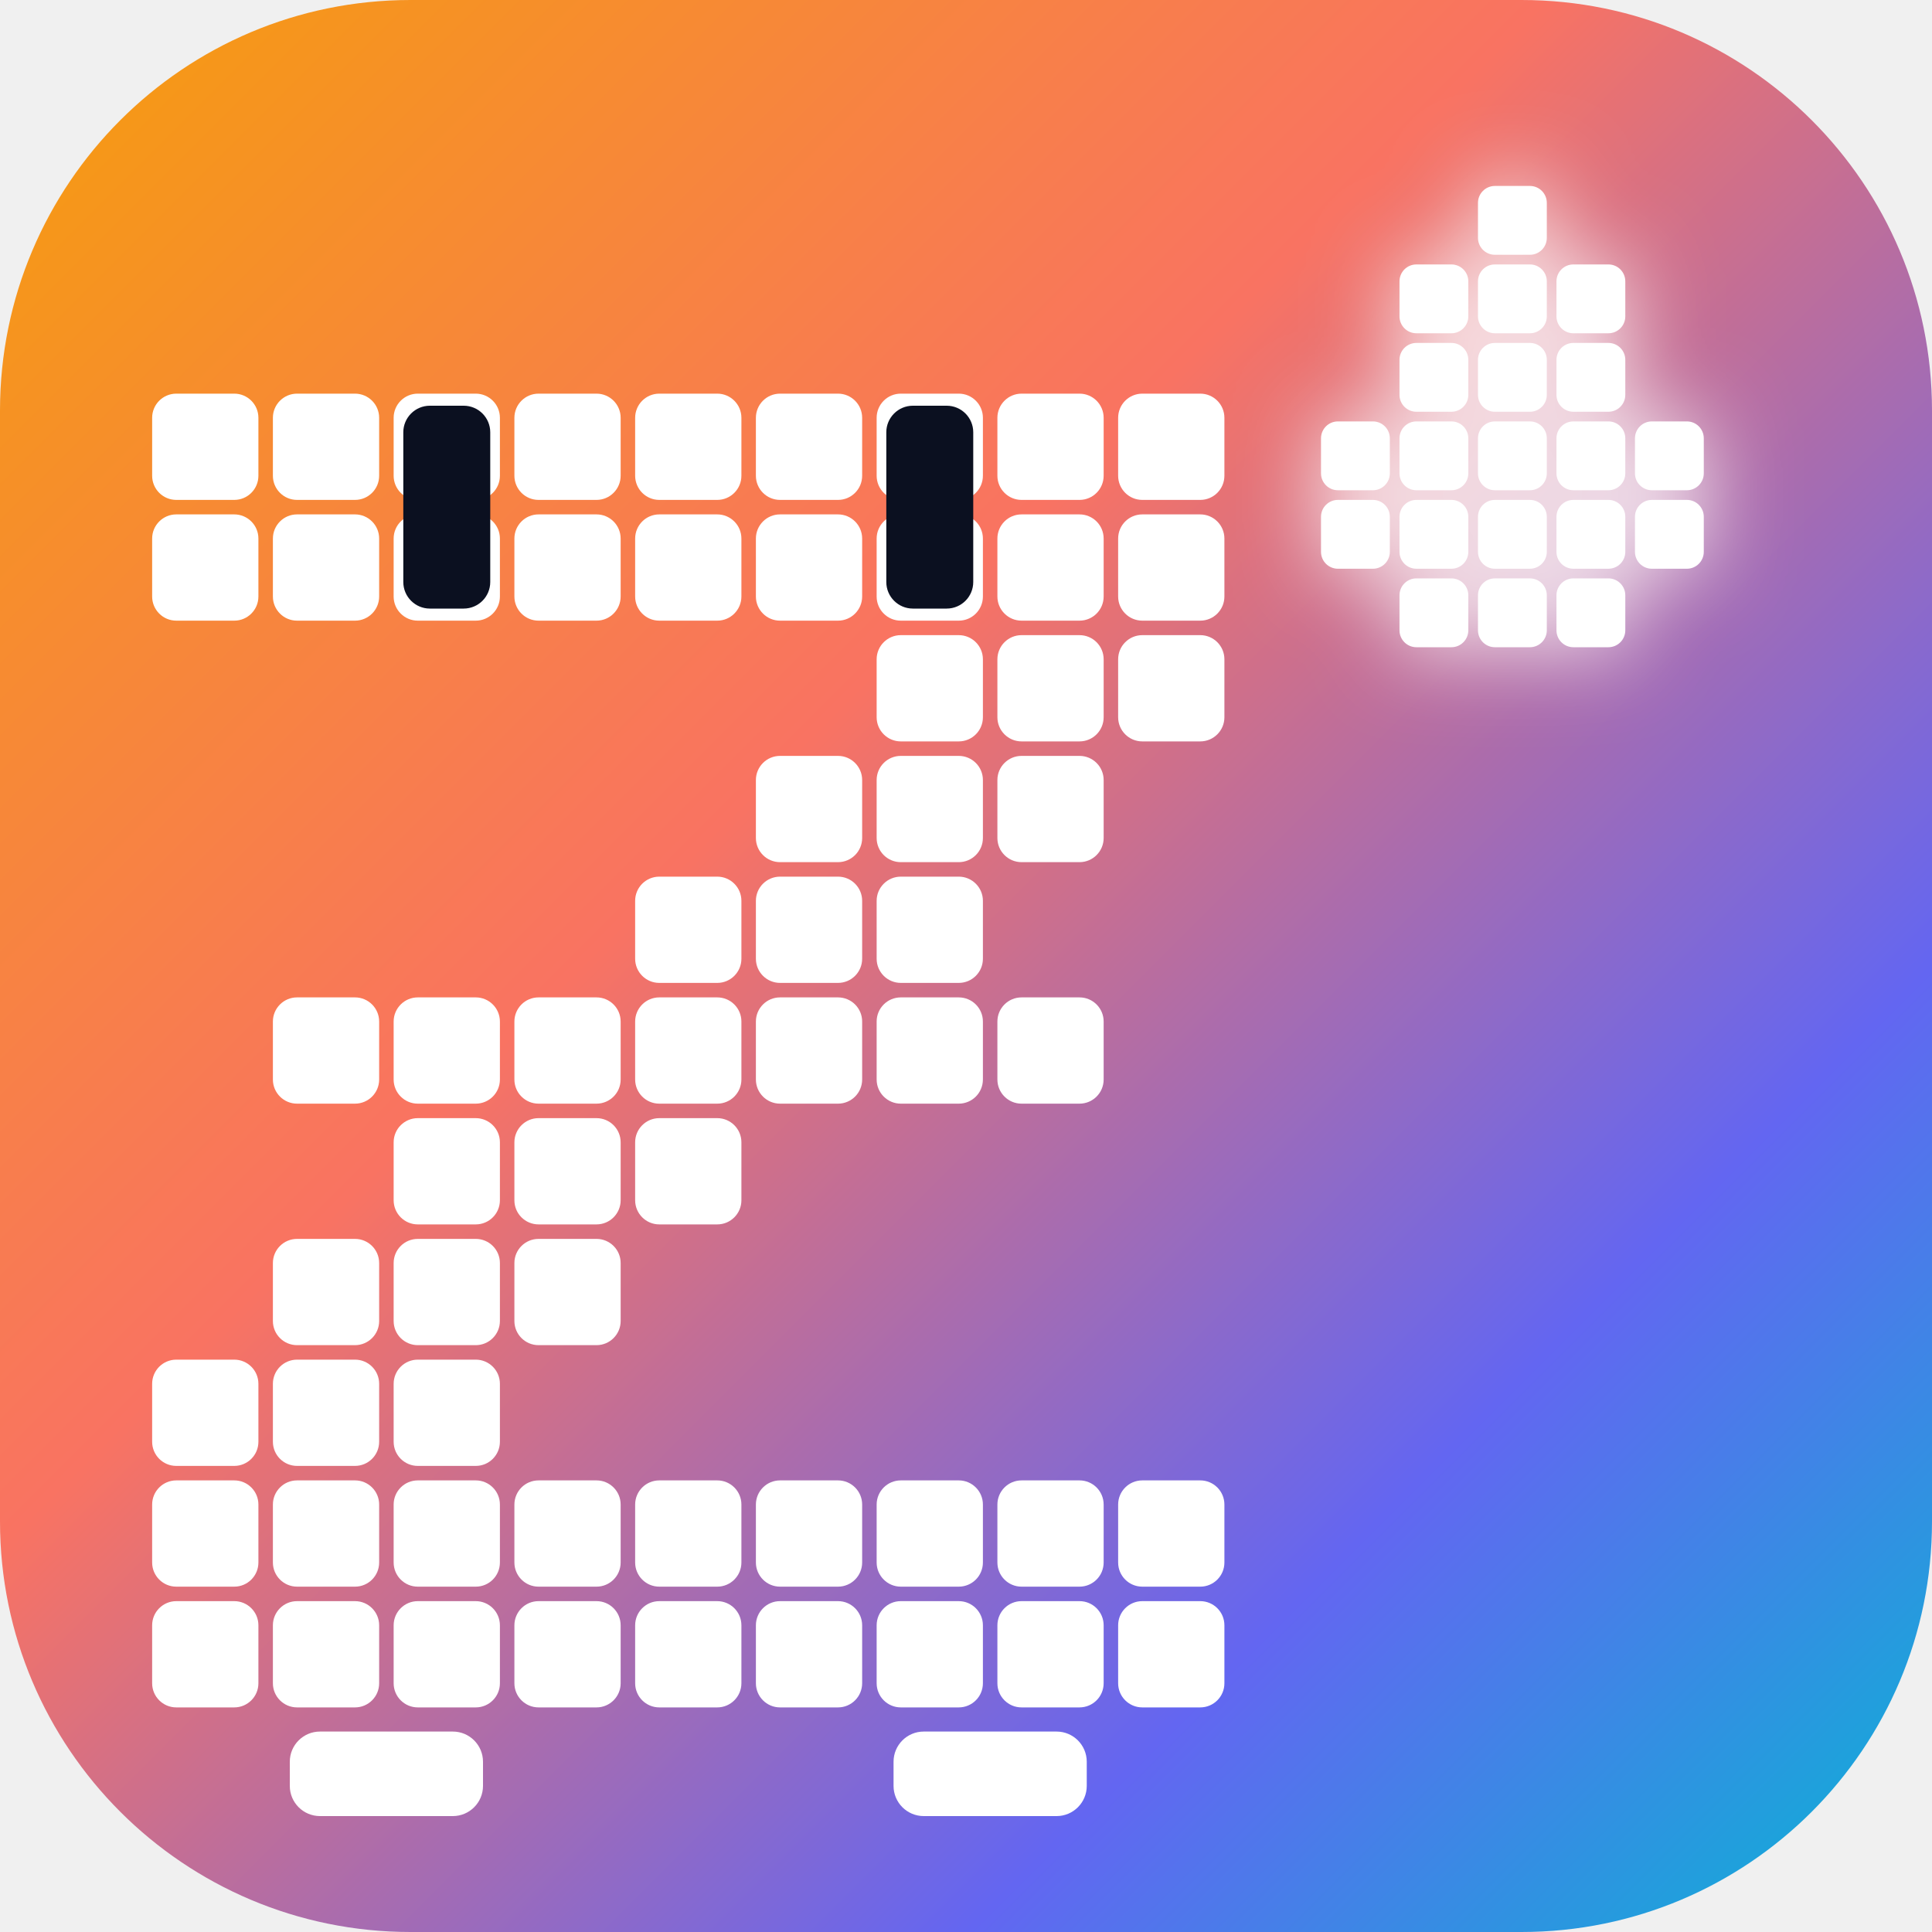
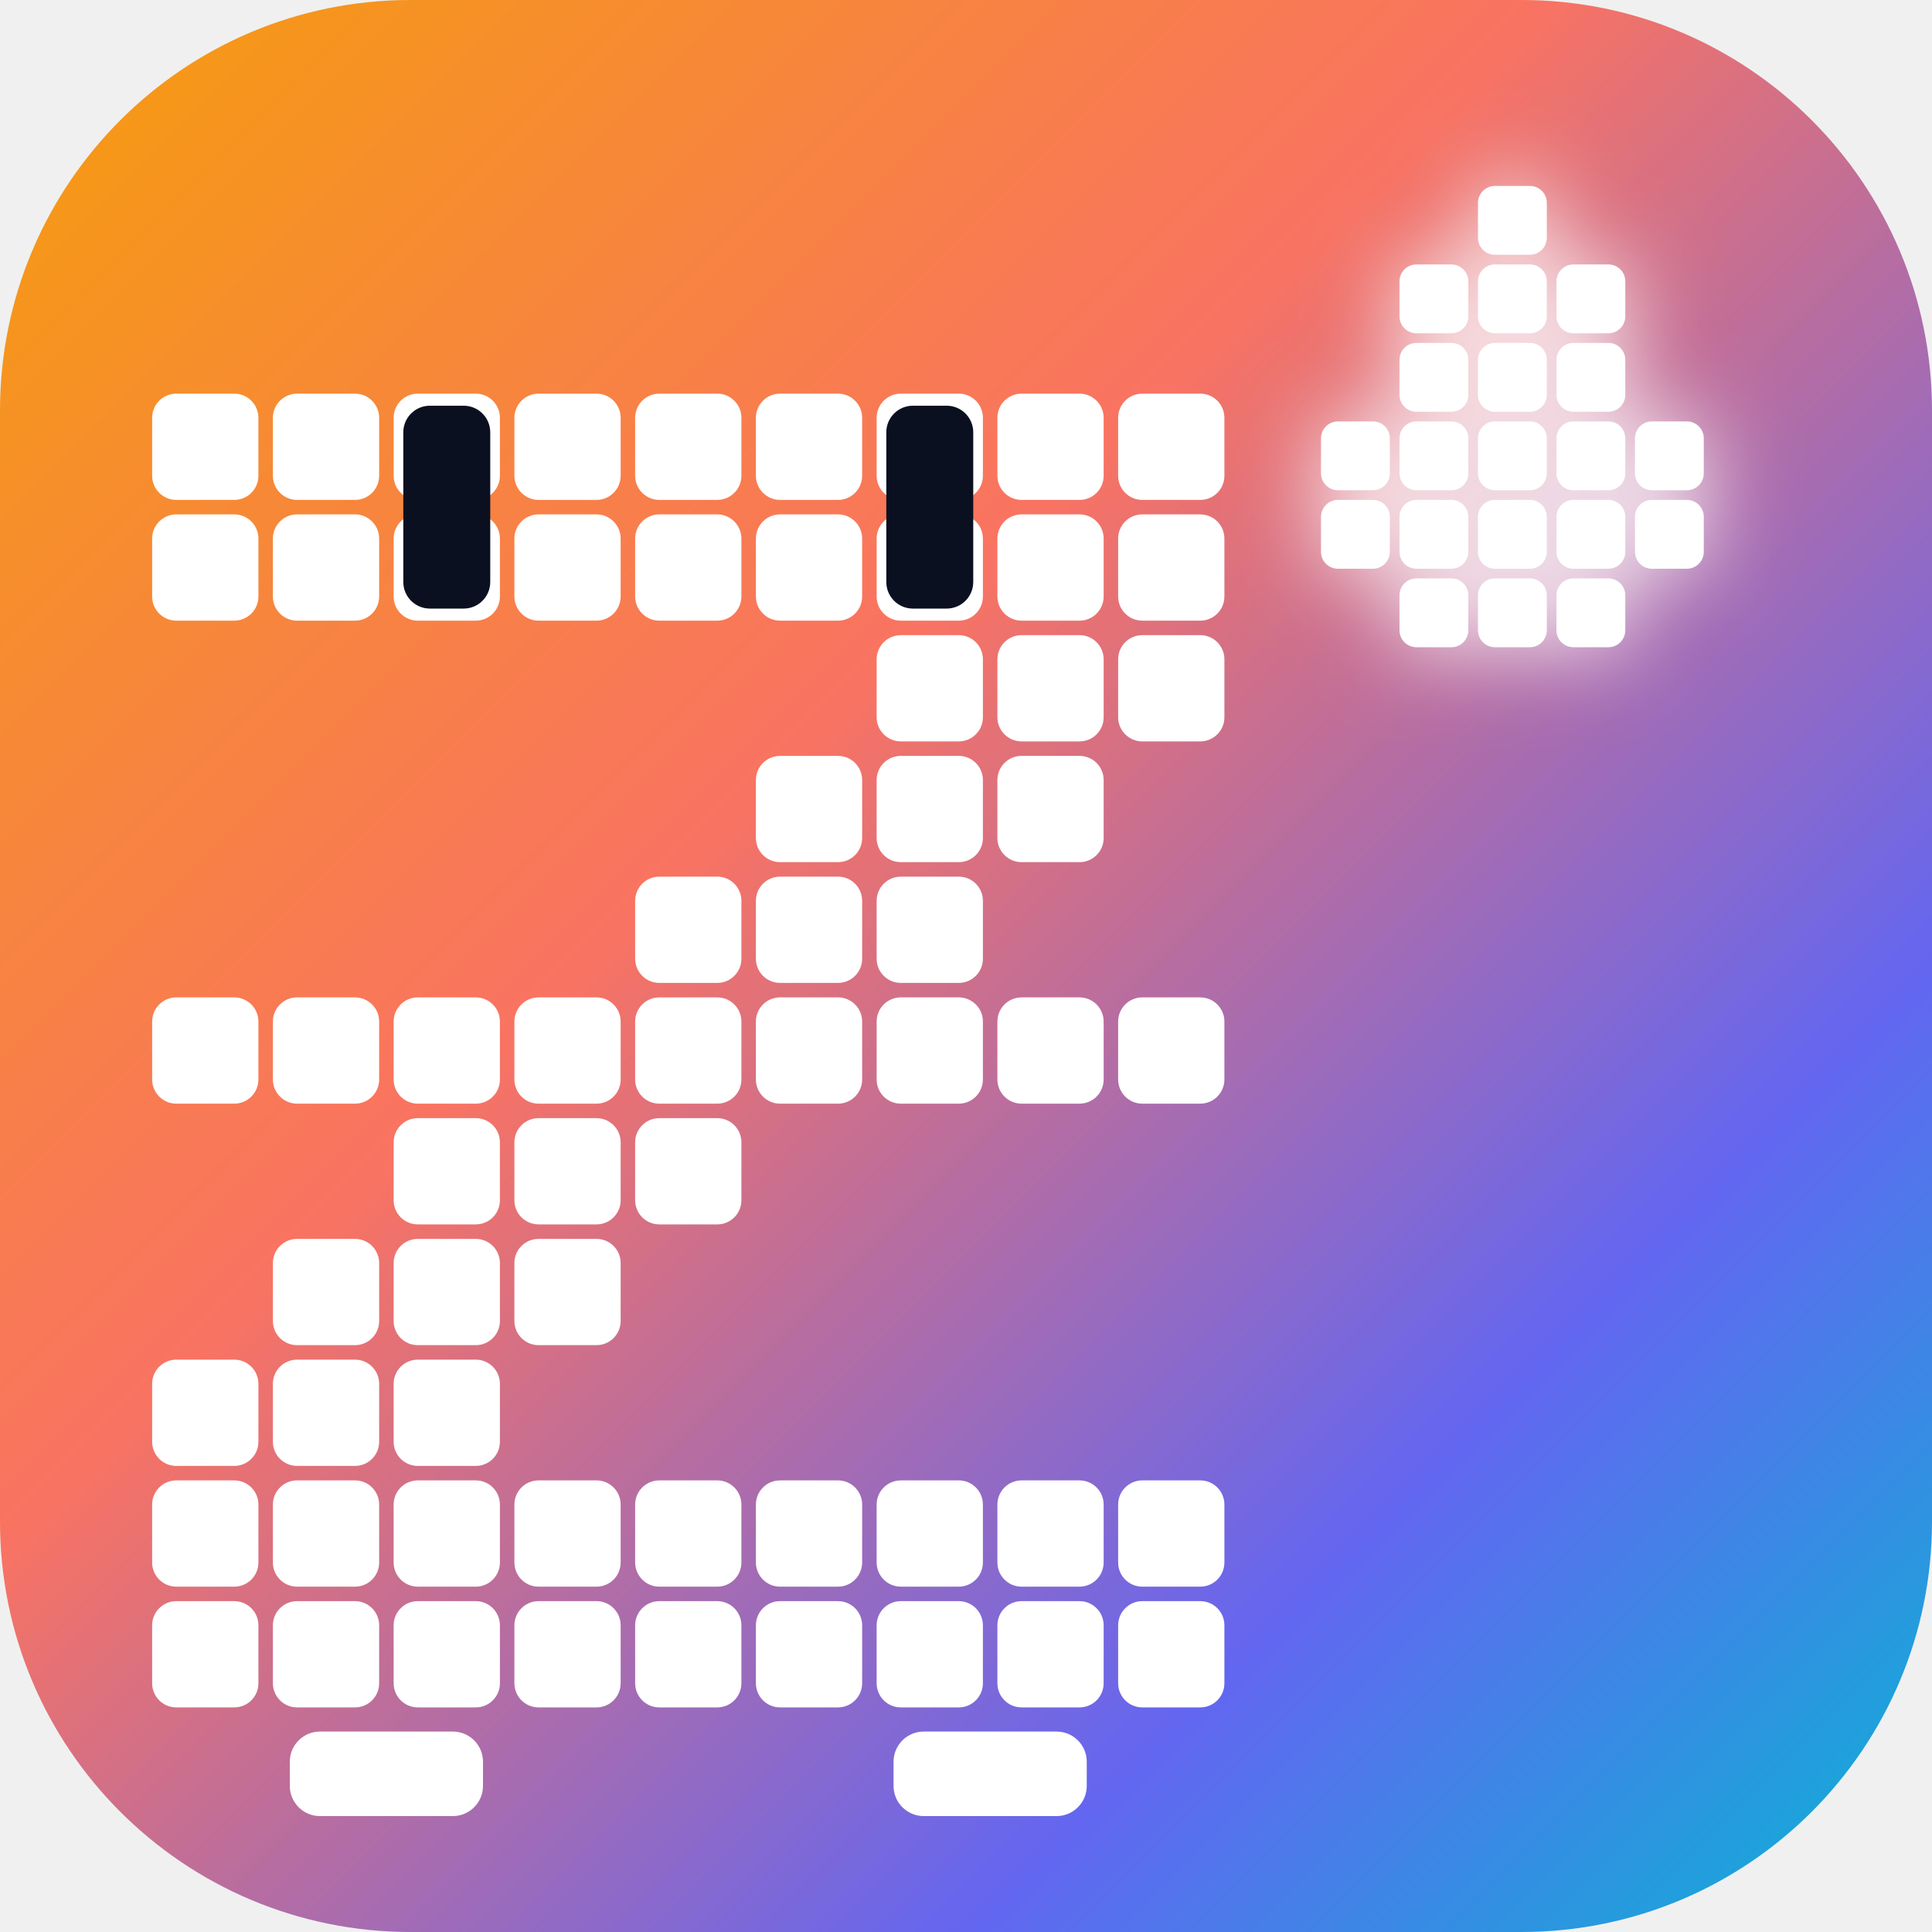
<svg xmlns="http://www.w3.org/2000/svg" viewBox="0 0 16 16" width="256" height="256" role="img" aria-label="Zamak">
  <defs>
    <linearGradient id="tile" gradientUnits="userSpaceOnUse" x1="0" y1="0" x2="16" y2="16">
      <stop offset="0" stop-color="#f59e0b" />
      <stop offset="0.4" stop-color="#f97362" />
      <stop offset="0.75" stop-color="#6366f1" />
      <stop offset="1" stop-color="#06b6d4" />
    </linearGradient>
    <filter id="soft" x="-60%" y="-60%" width="220%" height="220%">
      <feGaussianBlur stdDeviation="0.35" result="b" />
      <feMerge>
        <feMergeNode in="b" />
        <feMergeNode in="SourceGraphic" />
      </feMerge>
    </filter>
  </defs>
  <rect width="16" height="16" rx="3.4" fill="url(#tile)" />
  <g fill="#fff">
    <rect x="1.260" y="3.260" width="0.880" height="0.880" rx="0.2" />
    <rect x="2.260" y="3.260" width="0.880" height="0.880" rx="0.2" />
    <rect x="3.260" y="3.260" width="0.880" height="0.880" rx="0.2" />
    <rect x="4.260" y="3.260" width="0.880" height="0.880" rx="0.2" />
    <rect x="5.260" y="3.260" width="0.880" height="0.880" rx="0.2" />
    <rect x="6.260" y="3.260" width="0.880" height="0.880" rx="0.2" />
    <rect x="7.260" y="3.260" width="0.880" height="0.880" rx="0.2" />
    <rect x="8.260" y="3.260" width="0.880" height="0.880" rx="0.2" />
    <rect x="9.260" y="3.260" width="0.880" height="0.880" rx="0.2" />
    <rect x="1.260" y="4.260" width="0.880" height="0.880" rx="0.2" />
    <rect x="2.260" y="4.260" width="0.880" height="0.880" rx="0.2" />
    <rect x="3.260" y="4.260" width="0.880" height="0.880" rx="0.2" />
    <rect x="4.260" y="4.260" width="0.880" height="0.880" rx="0.2" />
    <rect x="5.260" y="4.260" width="0.880" height="0.880" rx="0.2" />
    <rect x="6.260" y="4.260" width="0.880" height="0.880" rx="0.2" />
    <rect x="7.260" y="4.260" width="0.880" height="0.880" rx="0.2" />
    <rect x="8.260" y="4.260" width="0.880" height="0.880" rx="0.2" />
    <rect x="9.260" y="4.260" width="0.880" height="0.880" rx="0.2" />
    <rect x="7.260" y="5.260" width="0.880" height="0.880" rx="0.2" />
    <rect x="8.260" y="5.260" width="0.880" height="0.880" rx="0.2" />
    <rect x="9.260" y="5.260" width="0.880" height="0.880" rx="0.2" />
    <rect x="6.260" y="6.260" width="0.880" height="0.880" rx="0.2" />
    <rect x="7.260" y="6.260" width="0.880" height="0.880" rx="0.2" />
    <rect x="8.260" y="6.260" width="0.880" height="0.880" rx="0.2" />
    <rect x="5.260" y="7.260" width="0.880" height="0.880" rx="0.2" />
    <rect x="6.260" y="7.260" width="0.880" height="0.880" rx="0.2" />
    <rect x="7.260" y="7.260" width="0.880" height="0.880" rx="0.2" />
+     <rect x="1.260" y="8.260" width="0.880" height="0.880" rx="0.2" />
    <rect x="2.260" y="8.260" width="0.880" height="0.880" rx="0.2" />
    <rect x="3.260" y="8.260" width="0.880" height="0.880" rx="0.2" />
    <rect x="4.260" y="8.260" width="0.880" height="0.880" rx="0.2" />
    <rect x="5.260" y="8.260" width="0.880" height="0.880" rx="0.2" />
    <rect x="6.260" y="8.260" width="0.880" height="0.880" rx="0.2" />
    <rect x="7.260" y="8.260" width="0.880" height="0.880" rx="0.2" />
    <rect x="8.260" y="8.260" width="0.880" height="0.880" rx="0.2" />
+     <rect x="9.260" y="8.260" width="0.880" height="0.880" rx="0.2" />
    <rect x="3.260" y="9.260" width="0.880" height="0.880" rx="0.2" />
    <rect x="4.260" y="9.260" width="0.880" height="0.880" rx="0.2" />
    <rect x="5.260" y="9.260" width="0.880" height="0.880" rx="0.2" />
    <rect x="2.260" y="10.260" width="0.880" height="0.880" rx="0.2" />
    <rect x="3.260" y="10.260" width="0.880" height="0.880" rx="0.2" />
    <rect x="4.260" y="10.260" width="0.880" height="0.880" rx="0.2" />
    <rect x="1.260" y="11.260" width="0.880" height="0.880" rx="0.2" />
    <rect x="2.260" y="11.260" width="0.880" height="0.880" rx="0.2" />
    <rect x="3.260" y="11.260" width="0.880" height="0.880" rx="0.2" />
    <rect x="1.260" y="12.260" width="0.880" height="0.880" rx="0.2" />
    <rect x="2.260" y="12.260" width="0.880" height="0.880" rx="0.2" />
    <rect x="3.260" y="12.260" width="0.880" height="0.880" rx="0.2" />
    <rect x="4.260" y="12.260" width="0.880" height="0.880" rx="0.2" />
    <rect x="5.260" y="12.260" width="0.880" height="0.880" rx="0.2" />
    <rect x="6.260" y="12.260" width="0.880" height="0.880" rx="0.2" />
    <rect x="7.260" y="12.260" width="0.880" height="0.880" rx="0.2" />
    <rect x="8.260" y="12.260" width="0.880" height="0.880" rx="0.2" />
    <rect x="9.260" y="12.260" width="0.880" height="0.880" rx="0.2" />
    <rect x="1.260" y="13.260" width="0.880" height="0.880" rx="0.2" />
    <rect x="2.260" y="13.260" width="0.880" height="0.880" rx="0.2" />
    <rect x="3.260" y="13.260" width="0.880" height="0.880" rx="0.2" />
    <rect x="4.260" y="13.260" width="0.880" height="0.880" rx="0.2" />
    <rect x="5.260" y="13.260" width="0.880" height="0.880" rx="0.2" />
    <rect x="6.260" y="13.260" width="0.880" height="0.880" rx="0.2" />
    <rect x="7.260" y="13.260" width="0.880" height="0.880" rx="0.2" />
    <rect x="8.260" y="13.260" width="0.880" height="0.880" rx="0.2" />
    <rect x="9.260" y="13.260" width="0.880" height="0.880" rx="0.2" />
  </g>
  <g fill="#0b1020">
    <rect x="3.34" y="3.36" width="0.72" height="1.68" rx="0.22" />
    <rect x="7.34" y="3.36" width="0.72" height="1.68" rx="0.22" />
  </g>
  <g fill="#fff">
    <rect x="2.40" y="14.34" width="1.6" height="0.7" rx="0.25" />
    <rect x="7.40" y="14.34" width="1.6" height="0.7" rx="0.25" />
  </g>
  <g fill="#fff" filter="url(#soft)">
    <rect x="12.240" y="1.540" width="0.570" height="0.570" rx="0.14" />
    <rect x="11.590" y="2.190" width="0.570" height="0.570" rx="0.14" />
    <rect x="12.240" y="2.190" width="0.570" height="0.570" rx="0.14" />
    <rect x="12.890" y="2.190" width="0.570" height="0.570" rx="0.14" />
    <rect x="11.590" y="2.840" width="0.570" height="0.570" rx="0.14" />
    <rect x="12.240" y="2.840" width="0.570" height="0.570" rx="0.14" />
    <rect x="12.890" y="2.840" width="0.570" height="0.570" rx="0.14" />
    <rect x="10.940" y="3.490" width="0.570" height="0.570" rx="0.14" />
    <rect x="11.590" y="3.490" width="0.570" height="0.570" rx="0.14" />
    <rect x="12.240" y="3.490" width="0.570" height="0.570" rx="0.14" />
    <rect x="12.890" y="3.490" width="0.570" height="0.570" rx="0.14" />
    <rect x="13.540" y="3.490" width="0.570" height="0.570" rx="0.14" />
    <rect x="10.940" y="4.140" width="0.570" height="0.570" rx="0.14" />
    <rect x="11.590" y="4.140" width="0.570" height="0.570" rx="0.14" />
    <rect x="12.240" y="4.140" width="0.570" height="0.570" rx="0.14" />
    <rect x="12.890" y="4.140" width="0.570" height="0.570" rx="0.14" />
    <rect x="13.540" y="4.140" width="0.570" height="0.570" rx="0.14" />
    <rect x="11.590" y="4.790" width="0.570" height="0.570" rx="0.14" />
    <rect x="12.240" y="4.790" width="0.570" height="0.570" rx="0.14" />
    <rect x="12.890" y="4.790" width="0.570" height="0.570" rx="0.14" />
  </g>
</svg>
